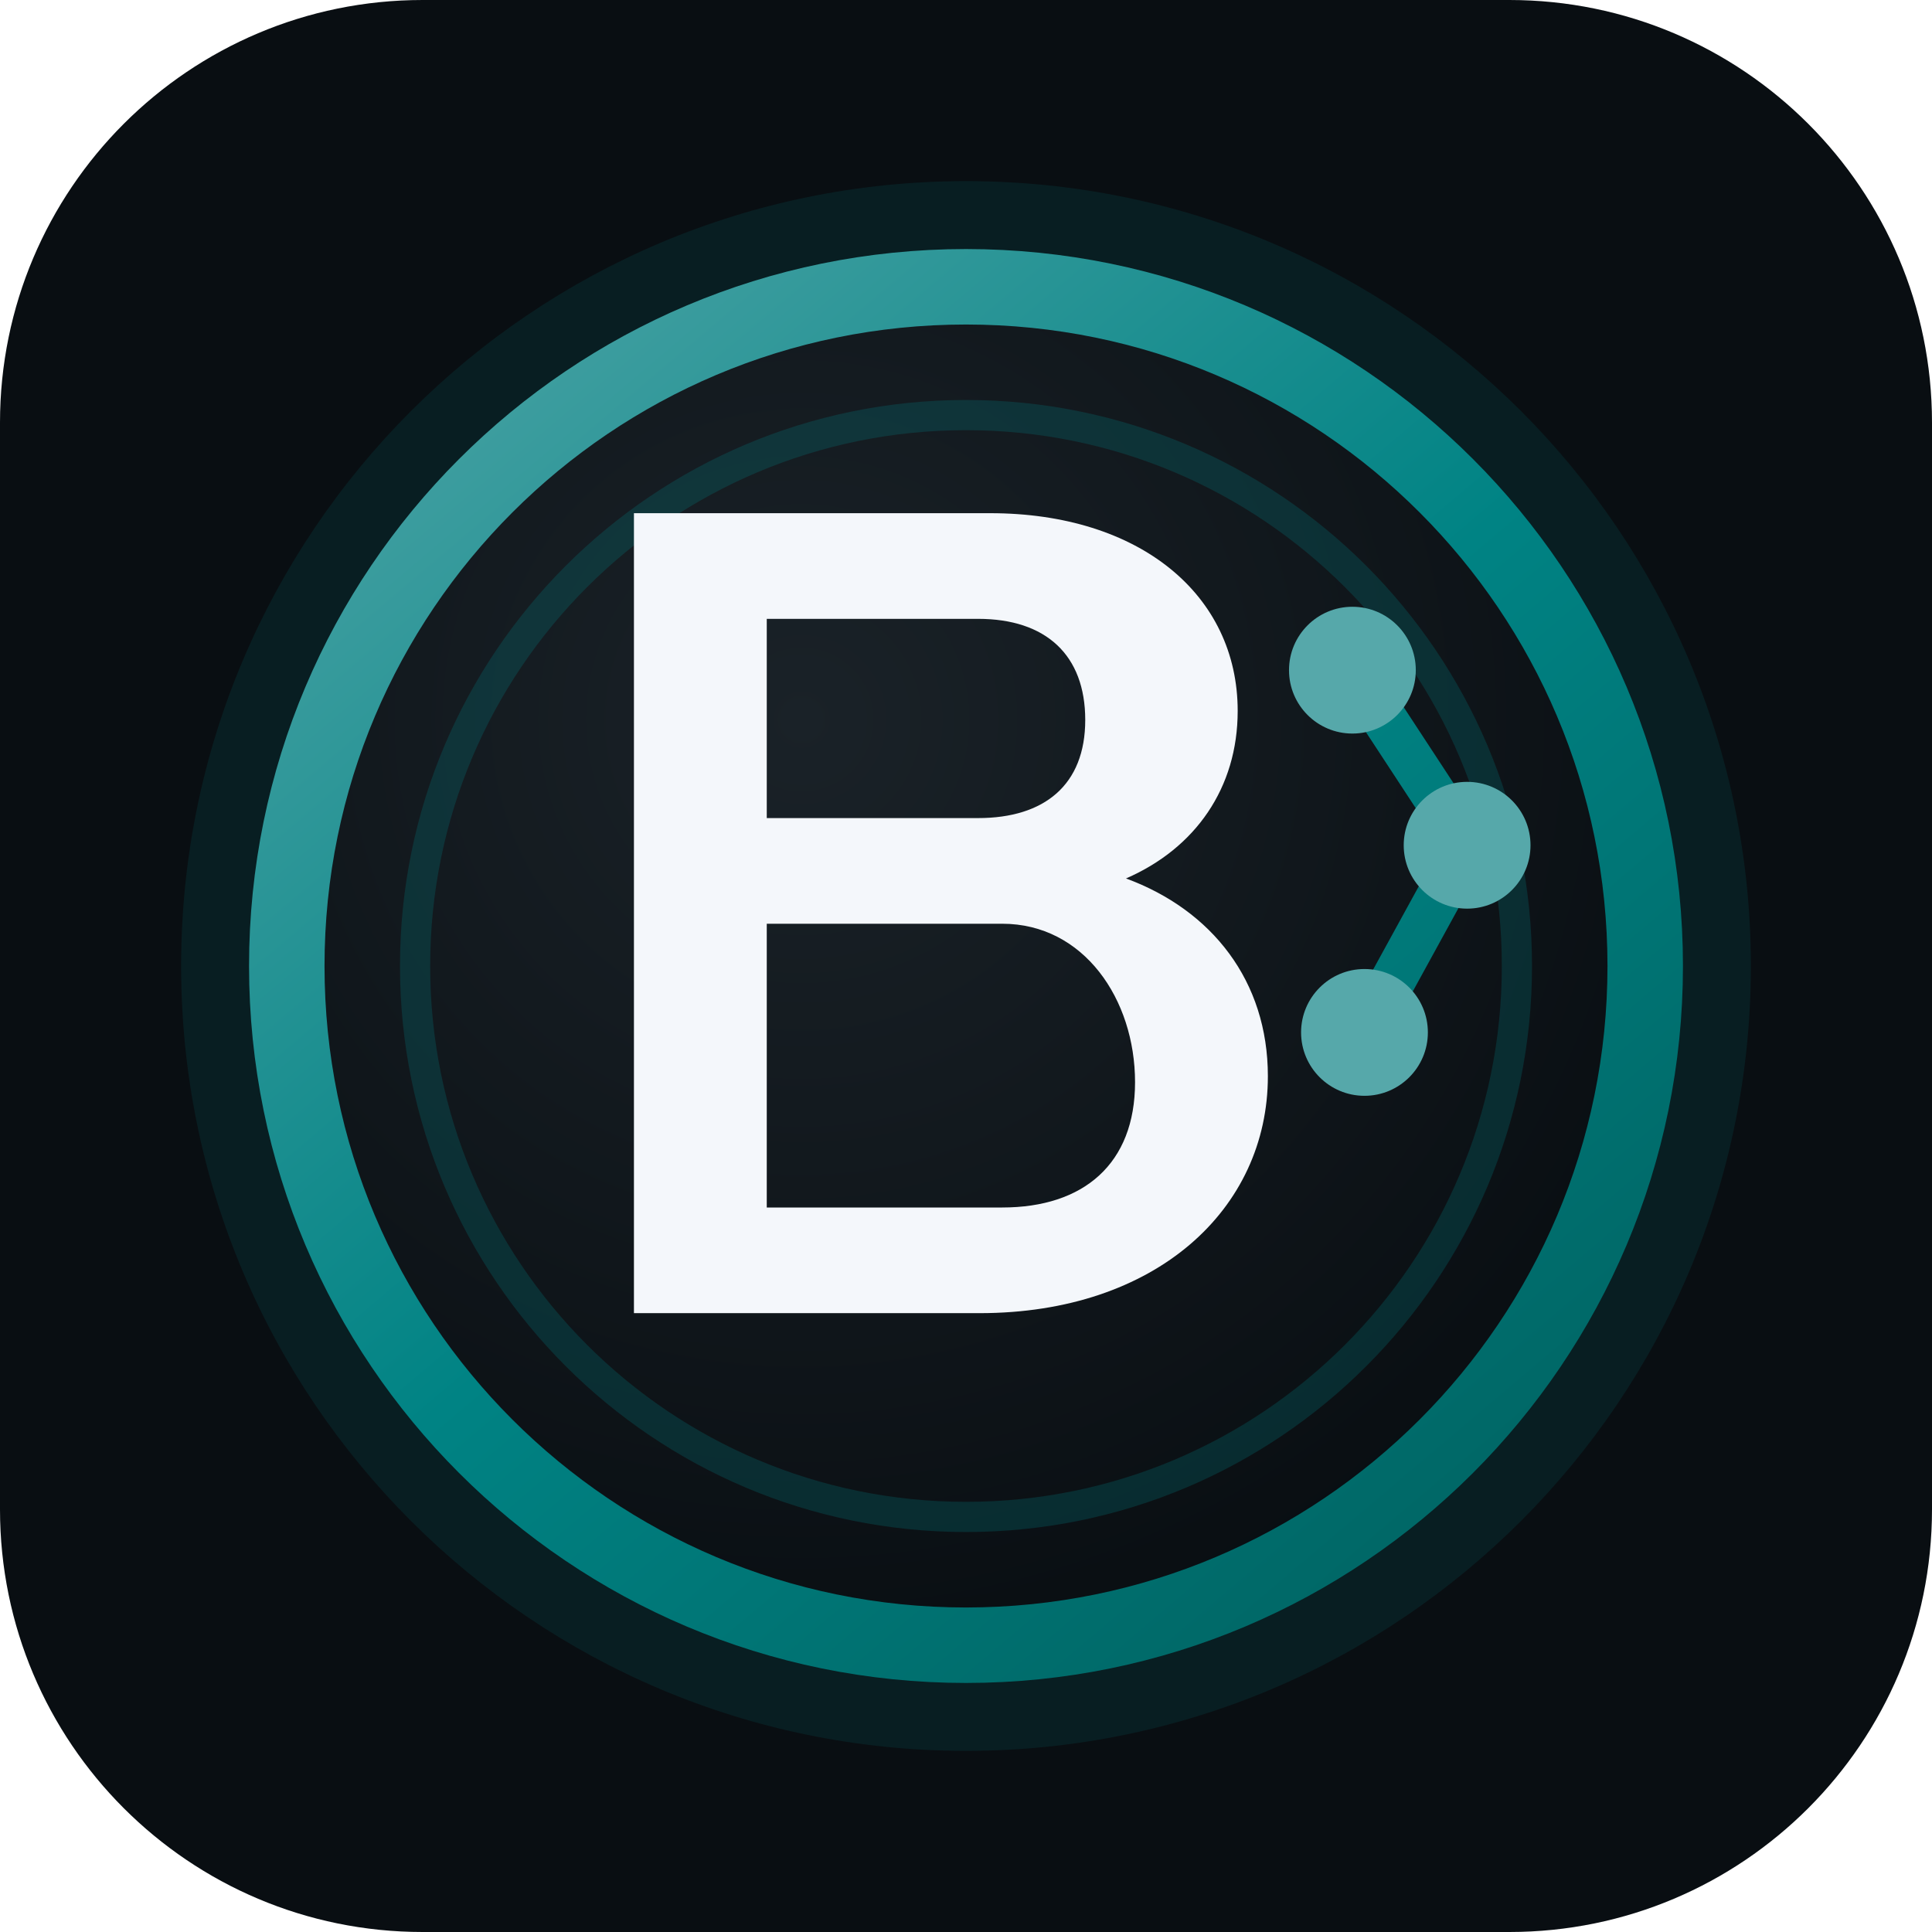
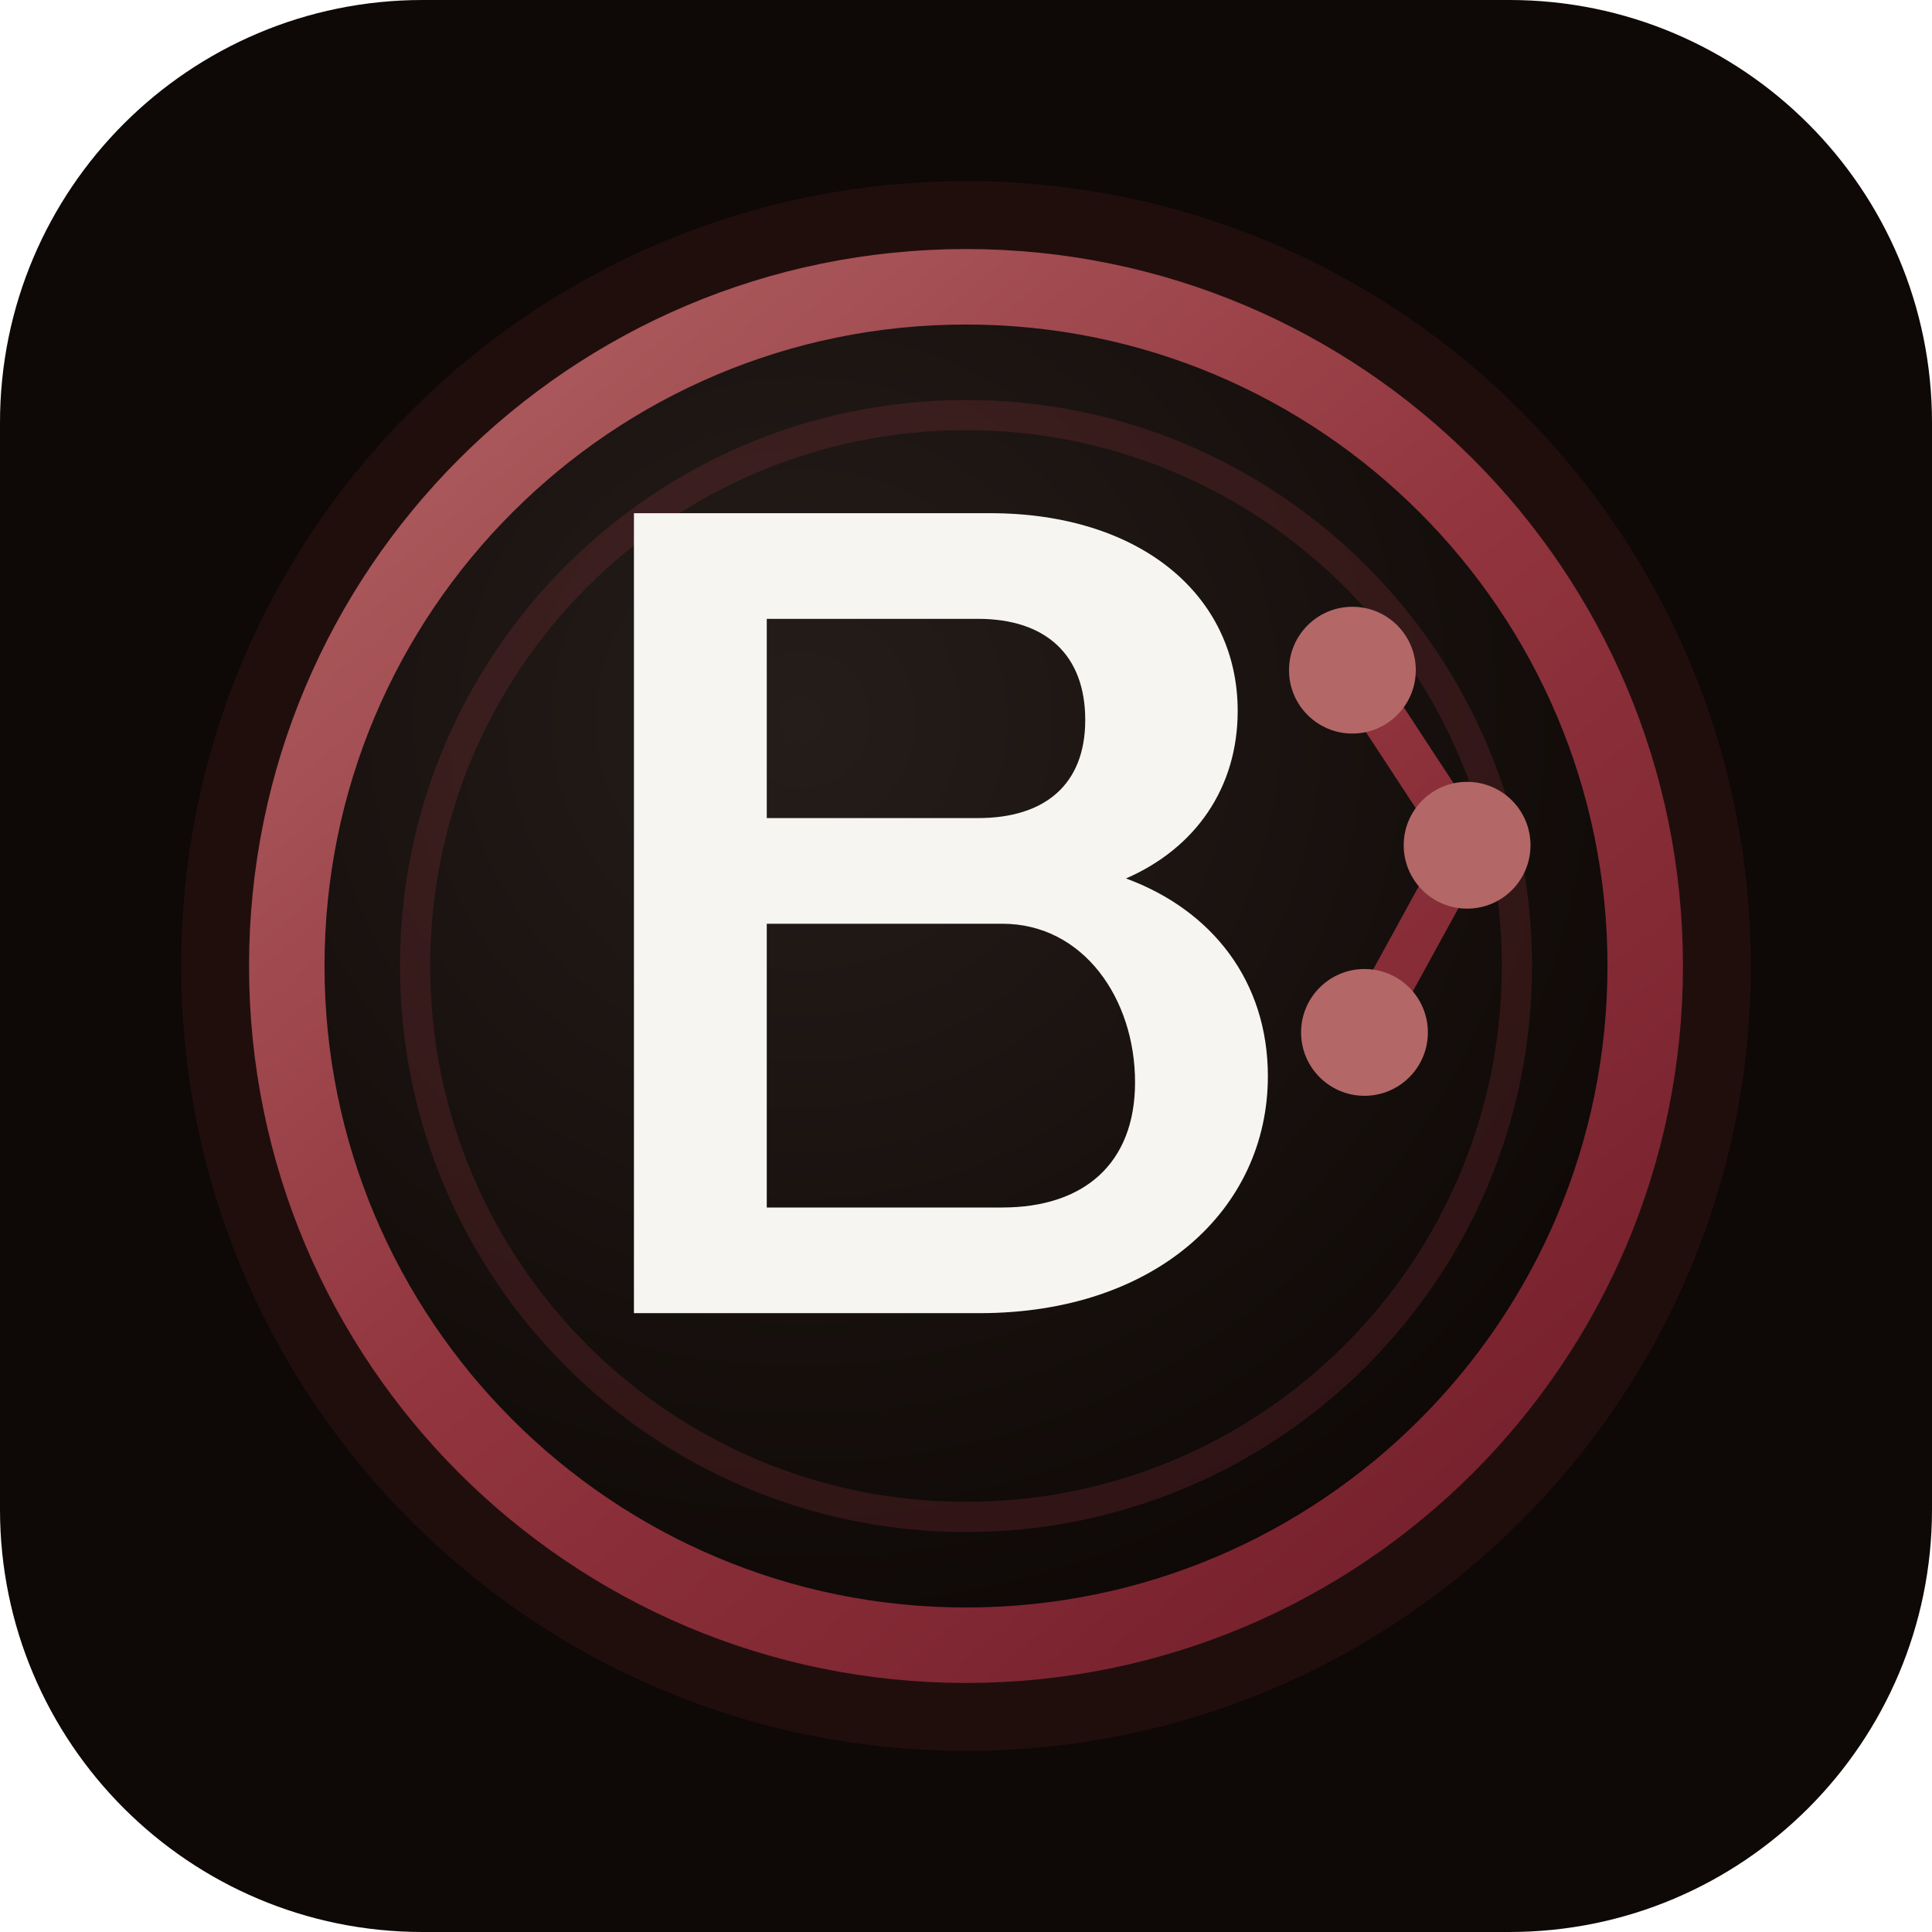
<svg xmlns="http://www.w3.org/2000/svg" viewBox="0 0 64 64" role="img" aria-label="Blake Oxford">
  <defs>
-     <linearGradient id="teal" x1="10" y1="6" x2="54" y2="58" gradientUnits="userSpaceOnUse">
-       <stop stop-color="#56a8aa" />
-       <stop offset="0.5" stop-color="#008384" />
-       <stop offset="1" stop-color="#005c5a" />
+     <linearGradient id="oxblood" x1="10" y1="6" x2="54" y2="58" gradientUnits="userSpaceOnUse">
+       <stop stop-color="#b46767" />
+       <stop offset="0.5" stop-color="#91343d" />
+       <stop offset="1" stop-color="#6d1a28" />
    </linearGradient>
    <radialGradient id="disc" cx="38%" cy="32%" r="70%">
-       <stop stop-color="#1a2228" />
-       <stop offset="1" stop-color="#090e12" />
+       <stop stop-color="#251d1a" />
+       <stop offset="1" stop-color="#0e0806" />
    </radialGradient>
  </defs>
-   <rect width="64" height="64" rx="14" fill="#090e12" />
-   <circle cx="32" cy="32" r="26" fill="#008384" opacity="0.14" />
-   <circle cx="32" cy="32" r="22.5" fill="url(#disc)" stroke="url(#teal)" stroke-width="2.5" />
-   <circle cx="32" cy="32" r="18.25" fill="none" stroke="#008384" stroke-opacity="0.25" stroke-width="1" />
-   <path fill="#f4f7fb" fill-rule="evenodd" d="M21 17h11.8c4.95 0 8.2 2.7 8.2 6.55 0 2.55-1.4 4.55-3.7 5.55 2.85 1.05 4.7 3.4 4.7 6.55 0 4.4-3.7 7.85-9.55 7.85H21V17zm4.4 3.5v6.6h7c2.2 0 3.55-1.1 3.55-3.25S34.65 20.5 32.4 20.5h-7zm0 10.1v9.4h7.8c2.7 0 4.4-1.45 4.4-4.15 0-2.75-1.7-5.25-4.4-5.25h-7.8z" />
-   <g stroke="url(#teal)" stroke-width="1.5" stroke-linecap="round" fill="none">
+   <rect width="64" height="64" rx="14" fill="#0e0806" />
+   <circle cx="32" cy="32" r="26" fill="#91343d" opacity="0.14" />
+   <circle cx="32" cy="32" r="22.5" fill="url(#disc)" stroke="url(#oxblood)" stroke-width="2.5" />
+   <circle cx="32" cy="32" r="18.25" fill="none" stroke="#91343d" stroke-opacity="0.25" stroke-width="1" />
+   <path fill="#f6f5f1" fill-rule="evenodd" d="M21 17h11.8c4.95 0 8.2 2.7 8.2 6.55 0 2.55-1.4 4.55-3.7 5.55 2.85 1.05 4.7 3.4 4.7 6.55 0 4.4-3.7 7.85-9.55 7.85H21V17zm4.4 3.5v6.6h7c2.2 0 3.55-1.1 3.55-3.25S34.65 20.5 32.4 20.5h-7zm0 10.1v9.4h7.8c2.7 0 4.4-1.45 4.4-4.15 0-2.75-1.7-5.25-4.4-5.25h-7.8z" />
+   <g stroke="url(#oxblood)" stroke-width="1.5" stroke-linecap="round" fill="none">
    <path d="M44.8 22.2 L48.6 28 L45.2 34.2" />
  </g>
-   <g fill="#56a8aa">
+   <g fill="#b46767">
    <circle cx="44.8" cy="22.2" r="2.1" />
    <circle cx="48.6" cy="28" r="2.1" />
    <circle cx="45.2" cy="34.2" r="2.1" />
  </g>
</svg>
